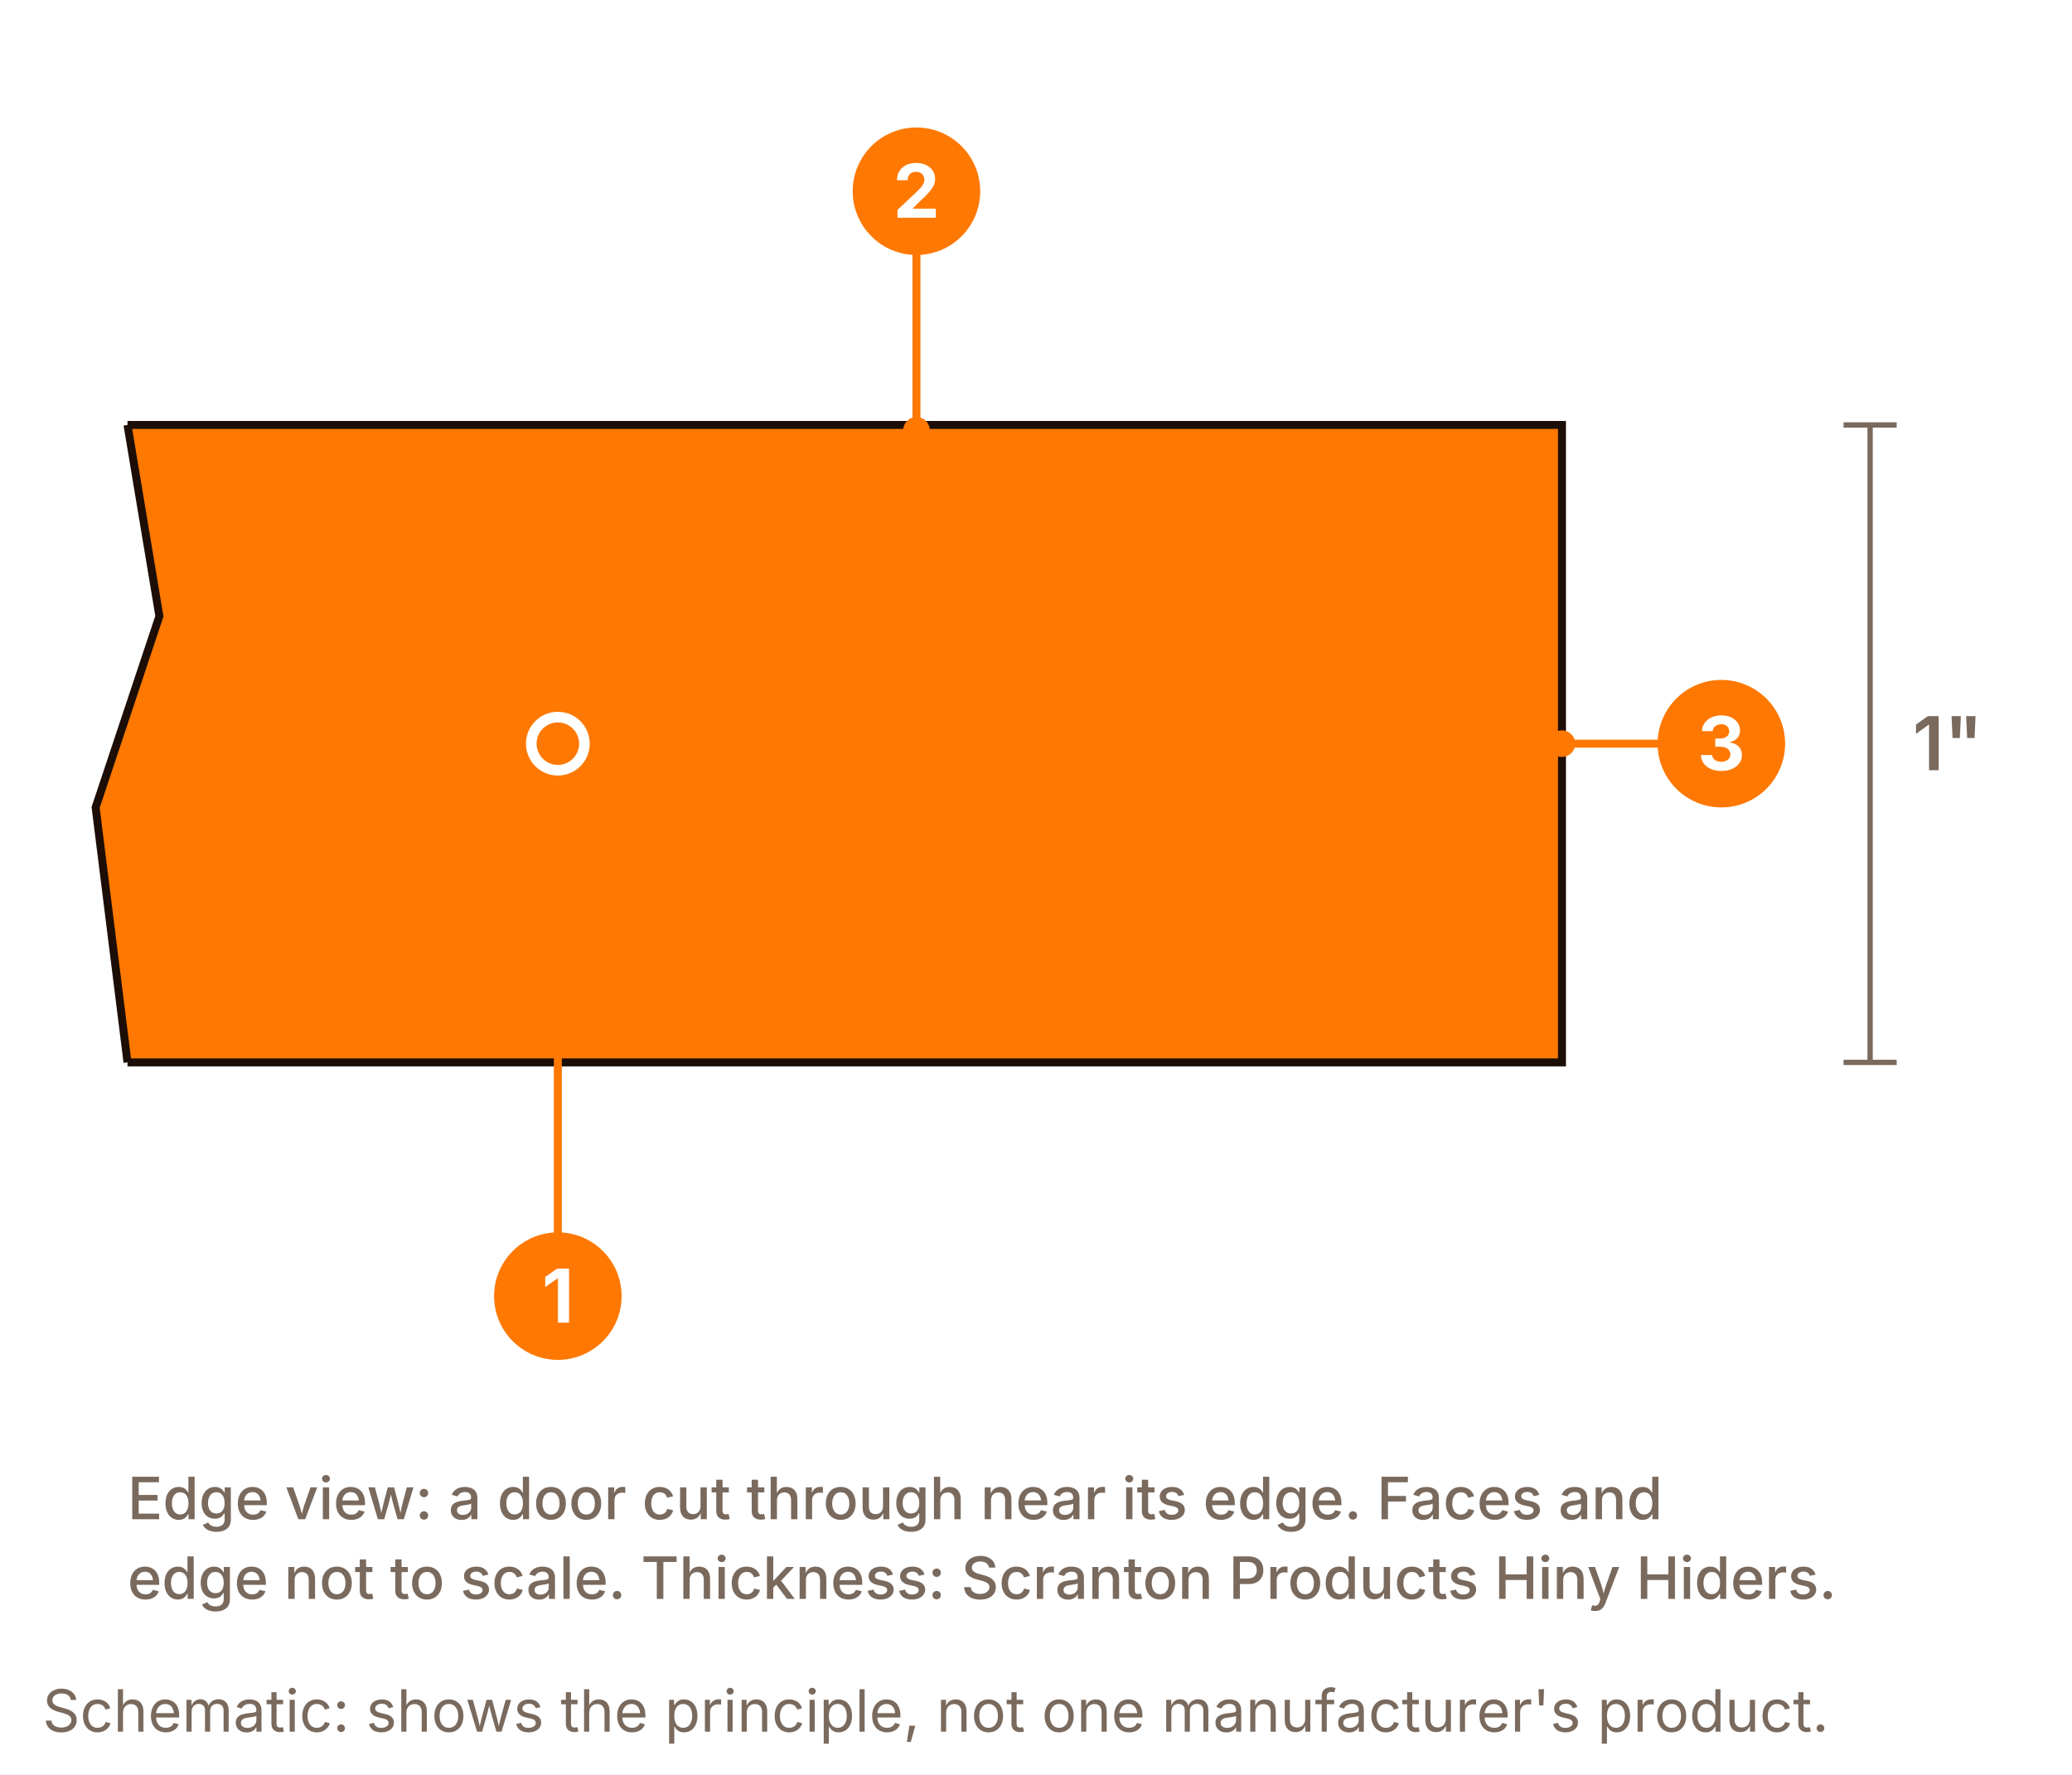
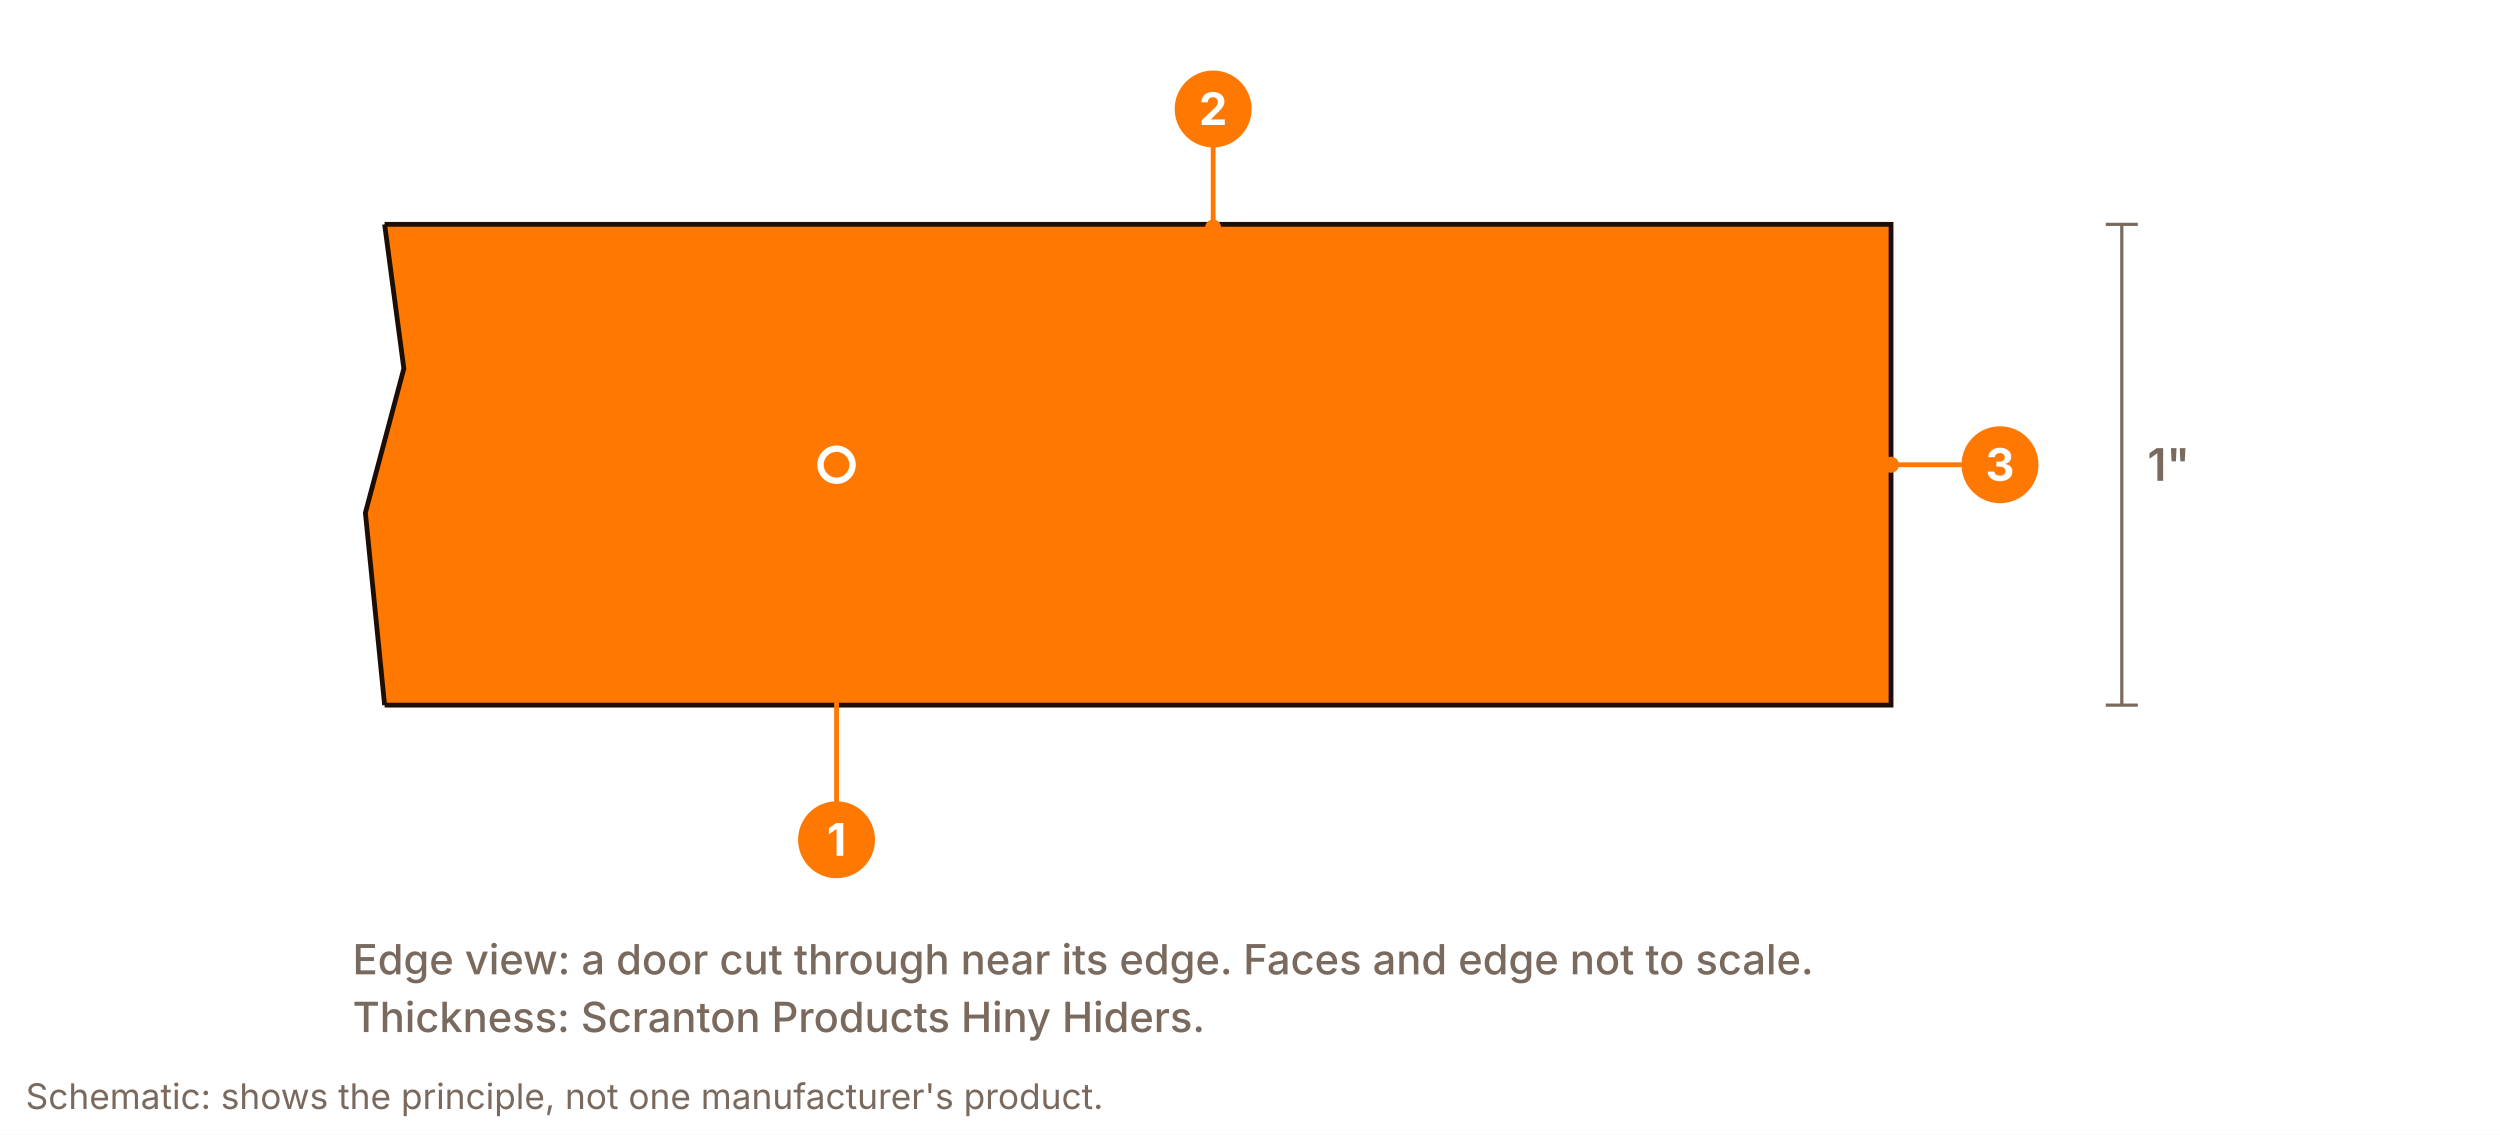
- <svg xmlns="http://www.w3.org/2000/svg" viewBox="0 0 390 334" width="390" height="334" role="img" aria-labelledby="t-material-section-solid-plastic d-material-section-solid-plastic" font-family="Inter, ui-sans-serif, system-ui, sans-serif">
+ <svg xmlns="http://www.w3.org/2000/svg" viewBox="0 0 780 354" width="780" height="354" role="img" aria-labelledby="t-material-section-solid-plastic d-material-section-solid-plastic" font-family="Inter, ui-sans-serif, system-ui, sans-serif">
  <defs>
    <pattern id="hatch-material-section-solid-plastic" width="8" height="8" patternUnits="userSpaceOnUse" patternTransform="rotate(45)">
      <rect width="8" height="8" fill="#f2f0ec" />
      <line x1="0" y1="0" x2="0" y2="8" stroke="#cfc7bc" stroke-width="1.5" />
    </pattern>
    <marker id="tick-material-section-solid-plastic" viewBox="0 0 10 10" refX="5" refY="5" markerWidth="8" markerHeight="8" orient="auto">
      <path d="M2 8 L8 2" stroke="#7a6a5e" stroke-width="1.5" />
    </marker>
  </defs>
-   <rect width="390" height="334" fill="#ffffff" />
-   <clipPath id="m-solid-plastic-24-80">
-     <path d="M24 80 L30 116 L18 152 L24 200 L294 200 L294 80 Z" />
+   <rect width="780" height="354" fill="#ffffff" />
+   <clipPath id="m-solid-plastic-120-70">
+     <path d="M120 70 L126 115 L114 160 L120 220 L590 220 L590 70 Z" />
  </clipPath>
-   <g clip-path="url(#m-solid-plastic-24-80)">
-     <rect x="14" y="80" width="280" height="120" fill="#fe7802" stroke="none" stroke-width="1.5" />
+   <g clip-path="url(#m-solid-plastic-120-70)">
+     <rect x="110" y="70" width="480" height="150" fill="#fe7802" stroke="none" stroke-width="1.5" />
  </g>
-   <path d="M24 80 L30 116 L18 152 L24 200 M24 80 L294 80 L294 200 L24 200" fill="none" stroke="#1c0e05" stroke-width="1.5" />
-   <line x1="172.5" y1="36" x2="172.5" y2="81" stroke="#fe7802" stroke-width="1.5" />
-   <circle cx="172.5" cy="81" r="2.5" fill="#fe7802" />
-   <circle cx="172.5" cy="36" r="12" fill="#fe7802" />
-   <text x="172.5" y="41" font-size="14" font-weight="700" fill="#fff" text-anchor="middle">2</text>
-   <line x1="324" y1="140" x2="294" y2="140" stroke="#fe7802" stroke-width="1.5" />
-   <circle cx="294" cy="140" r="2.5" fill="#fe7802" />
-   <circle cx="324" cy="140" r="12" fill="#fe7802" />
-   <text x="324" y="145" font-size="14" font-weight="700" fill="#fff" text-anchor="middle">3</text>
-   <line x1="105" y1="244" x2="105" y2="140" stroke="#fe7802" stroke-width="1.5" />
-   <circle cx="105" cy="140" r="2.5" fill="#fe7802" />
-   <circle cx="105" cy="244" r="12" fill="#fe7802" />
-   <text x="105" y="249" font-size="14" font-weight="700" fill="#fff" text-anchor="middle">1</text>
-   <circle cx="105" cy="140" r="5" fill="#fe7802" stroke="#fff" stroke-width="2" />
-   <line x1="352" y1="80" x2="352" y2="200" stroke="#7a6a5e" stroke-width="1" />
-   <line x1="347" y1="80" x2="357" y2="80" stroke="#7a6a5e" stroke-width="1" />
-   <line x1="347" y1="200" x2="357" y2="200" stroke="#7a6a5e" stroke-width="1" />
-   <text x="360" y="145" font-size="14" font-weight="600" fill="#7a6a5e" text-anchor="start">1"</text>
-   <text x="24" y="286" font-size="11" font-weight="500" fill="#7a6a5e" text-anchor="start">Edge view: a door cut through near its edge. Faces and</text>
-   <text x="24" y="301" font-size="11" font-weight="500" fill="#7a6a5e" text-anchor="start">edge not to scale. Thickness: Scranton Products Hiny Hiders.</text>
-   <text x="8" y="326" font-size="11" fill="#7a6a5e">Schematic: shows the principle, not one manufacturer's product.</text>
+   <path d="M120 70 L126 115 L114 160 L120 220 M120 70 L590 70 L590 220 L120 220" fill="none" stroke="#1c0e05" stroke-width="1.5" />
+   <line x1="378.5" y1="34" x2="378.5" y2="71" stroke="#fe7802" stroke-width="1.5" />
+   <circle cx="378.5" cy="71" r="2.5" fill="#fe7802" />
+   <circle cx="378.5" cy="34" r="12" fill="#fe7802" />
+   <text x="378.5" y="39" font-size="14" font-weight="700" fill="#fff" text-anchor="middle">2</text>
+   <line x1="624" y1="145" x2="590" y2="145" stroke="#fe7802" stroke-width="1.5" />
+   <circle cx="590" cy="145" r="2.5" fill="#fe7802" />
+   <circle cx="624" cy="145" r="12" fill="#fe7802" />
+   <text x="624" y="150" font-size="14" font-weight="700" fill="#fff" text-anchor="middle">3</text>
+   <line x1="261" y1="262" x2="261" y2="145" stroke="#fe7802" stroke-width="1.5" />
+   <circle cx="261" cy="145" r="2.5" fill="#fe7802" />
+   <circle cx="261" cy="262" r="12" fill="#fe7802" />
+   <text x="261" y="267" font-size="14" font-weight="700" fill="#fff" text-anchor="middle">1</text>
+   <circle cx="261" cy="145" r="5" fill="#fe7802" stroke="#fff" stroke-width="2" />
+   <line x1="662" y1="70" x2="662" y2="220" stroke="#7a6a5e" stroke-width="1" />
+   <line x1="657" y1="70" x2="667" y2="70" stroke="#7a6a5e" stroke-width="1" />
+   <line x1="657" y1="220" x2="667" y2="220" stroke="#7a6a5e" stroke-width="1" />
+   <text x="670" y="150" font-size="14" font-weight="600" fill="#7a6a5e" text-anchor="start">1"</text>
+   <text x="110" y="304" font-size="13" font-weight="500" fill="#7a6a5e" text-anchor="start">Edge view: a door cut through near its edge. Faces and edge not to scale.</text>
+   <text x="110" y="322" font-size="13" font-weight="500" fill="#7a6a5e" text-anchor="start">Thickness: Scranton Products Hiny Hiders.</text>
+   <text x="8" y="346" font-size="11" fill="#7a6a5e">Schematic: shows the principle, not one manufacturer's product.</text>
</svg>
